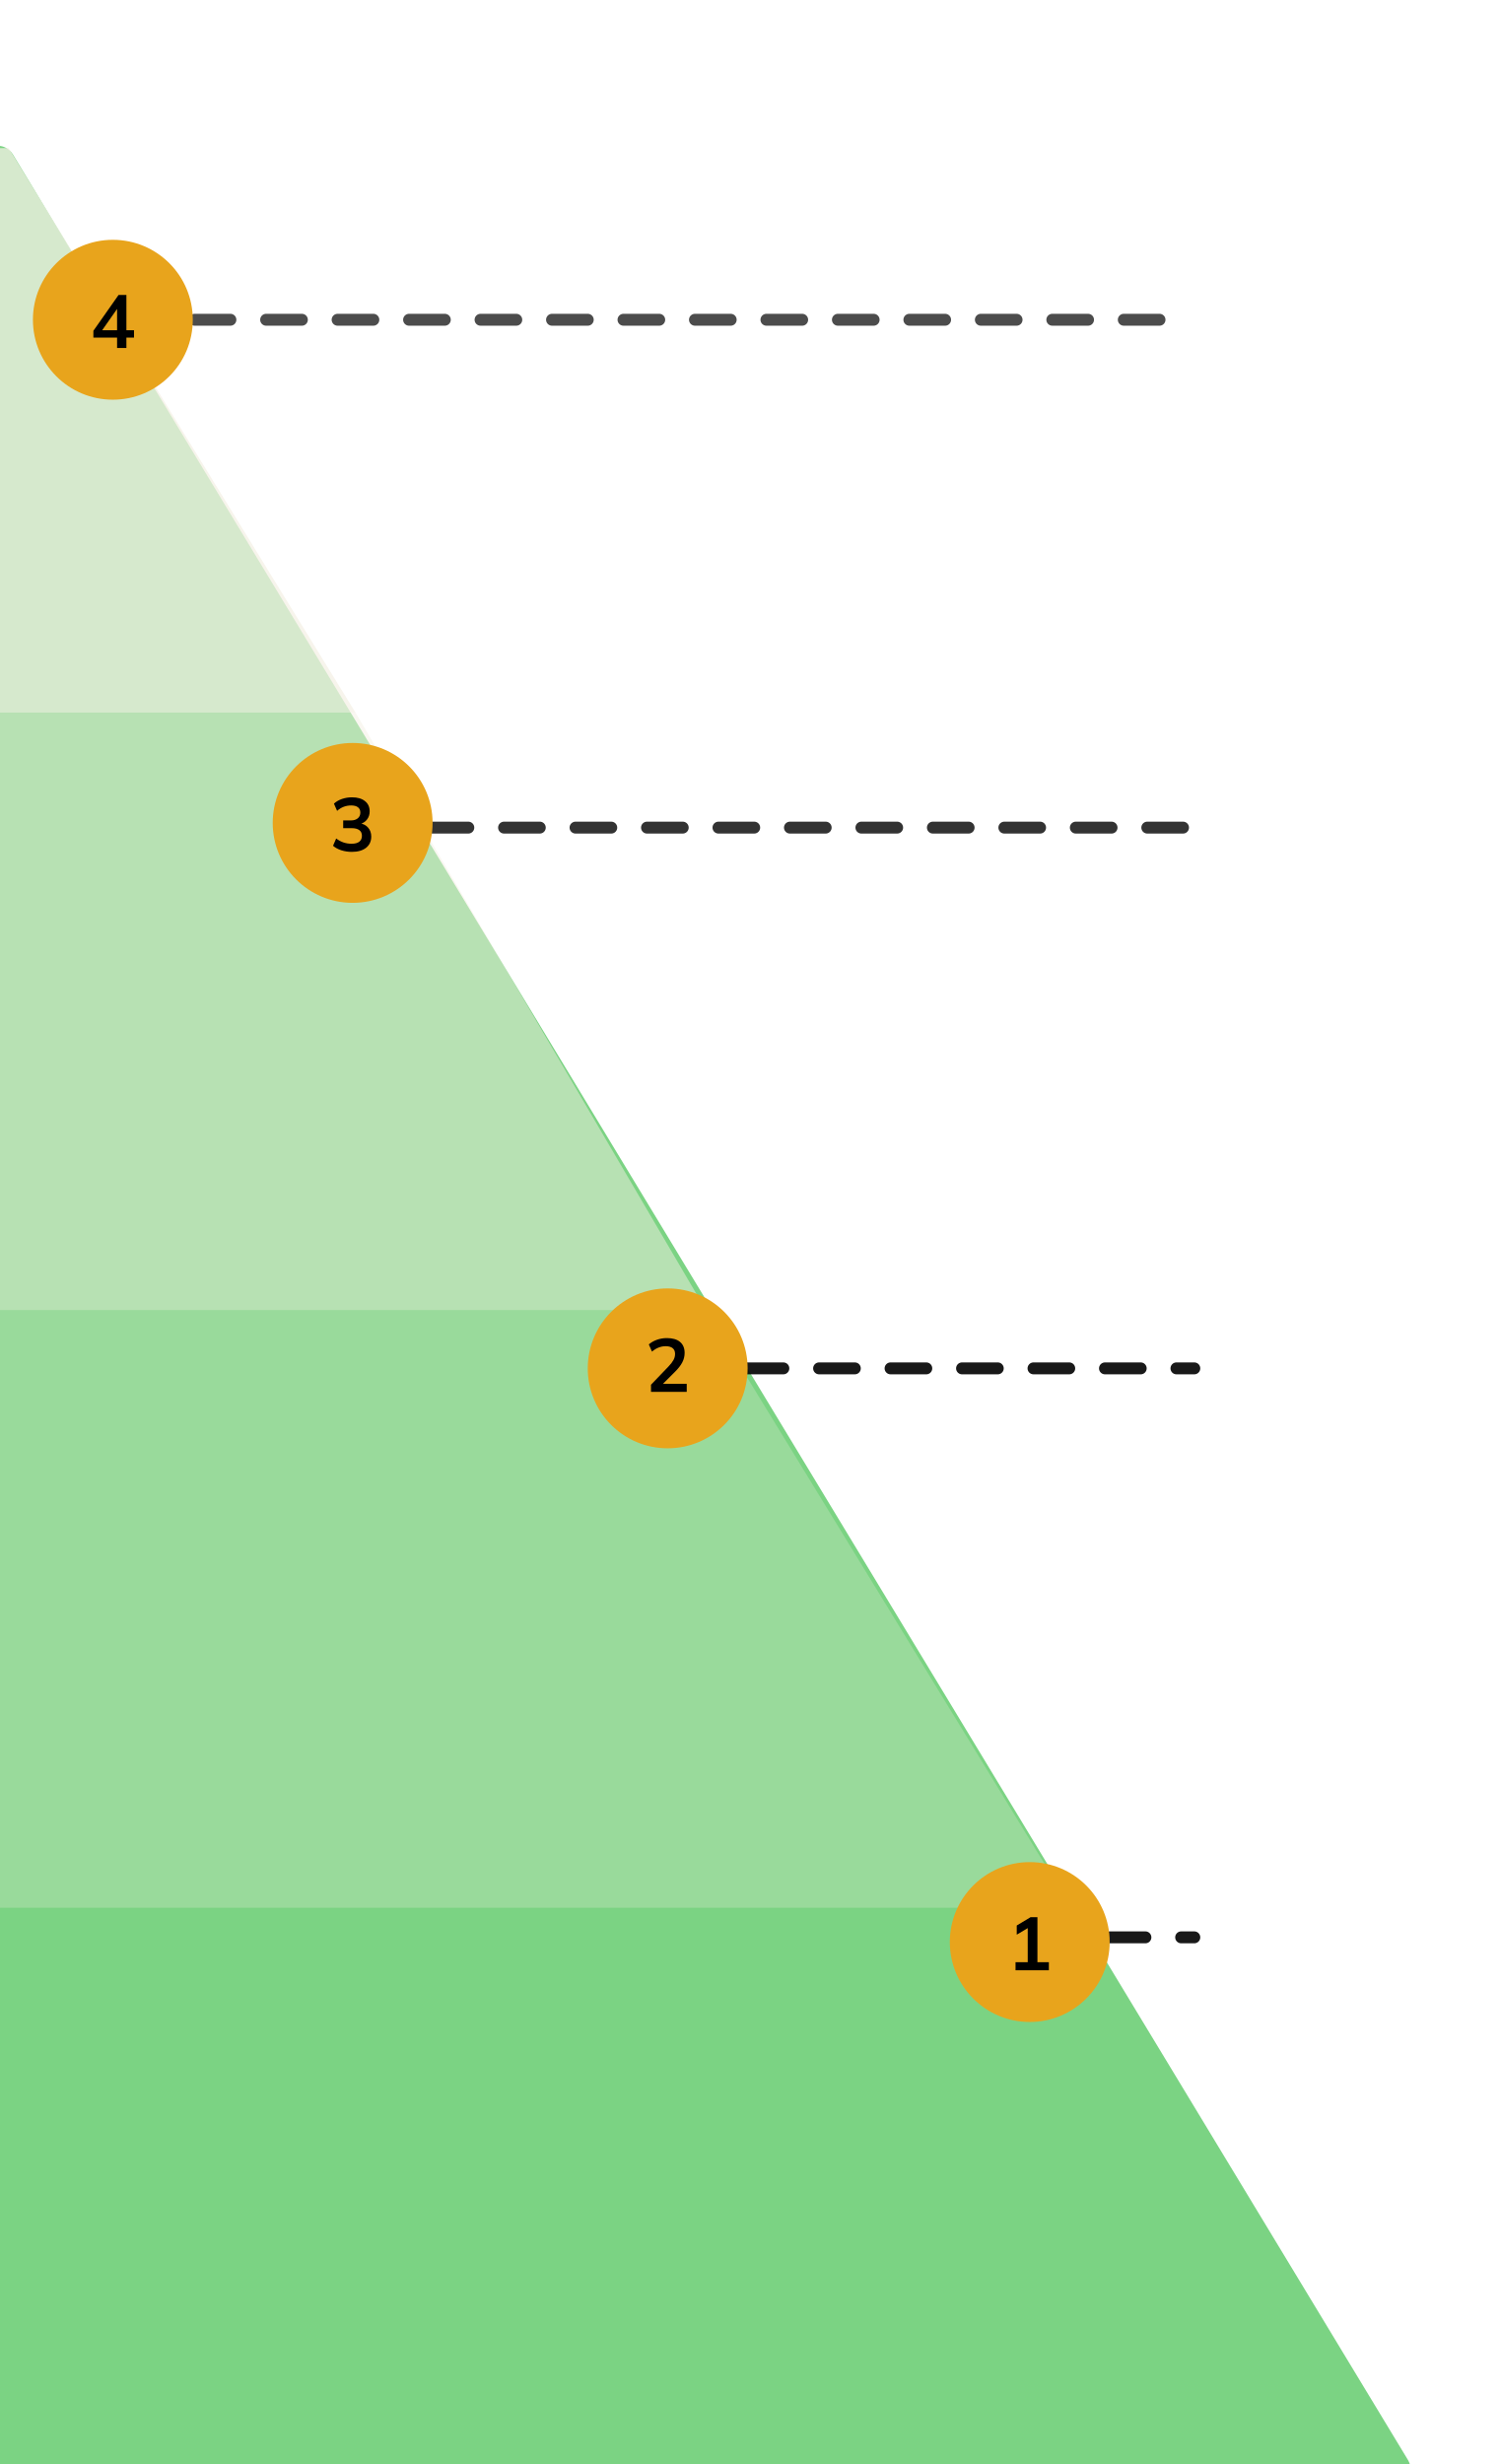
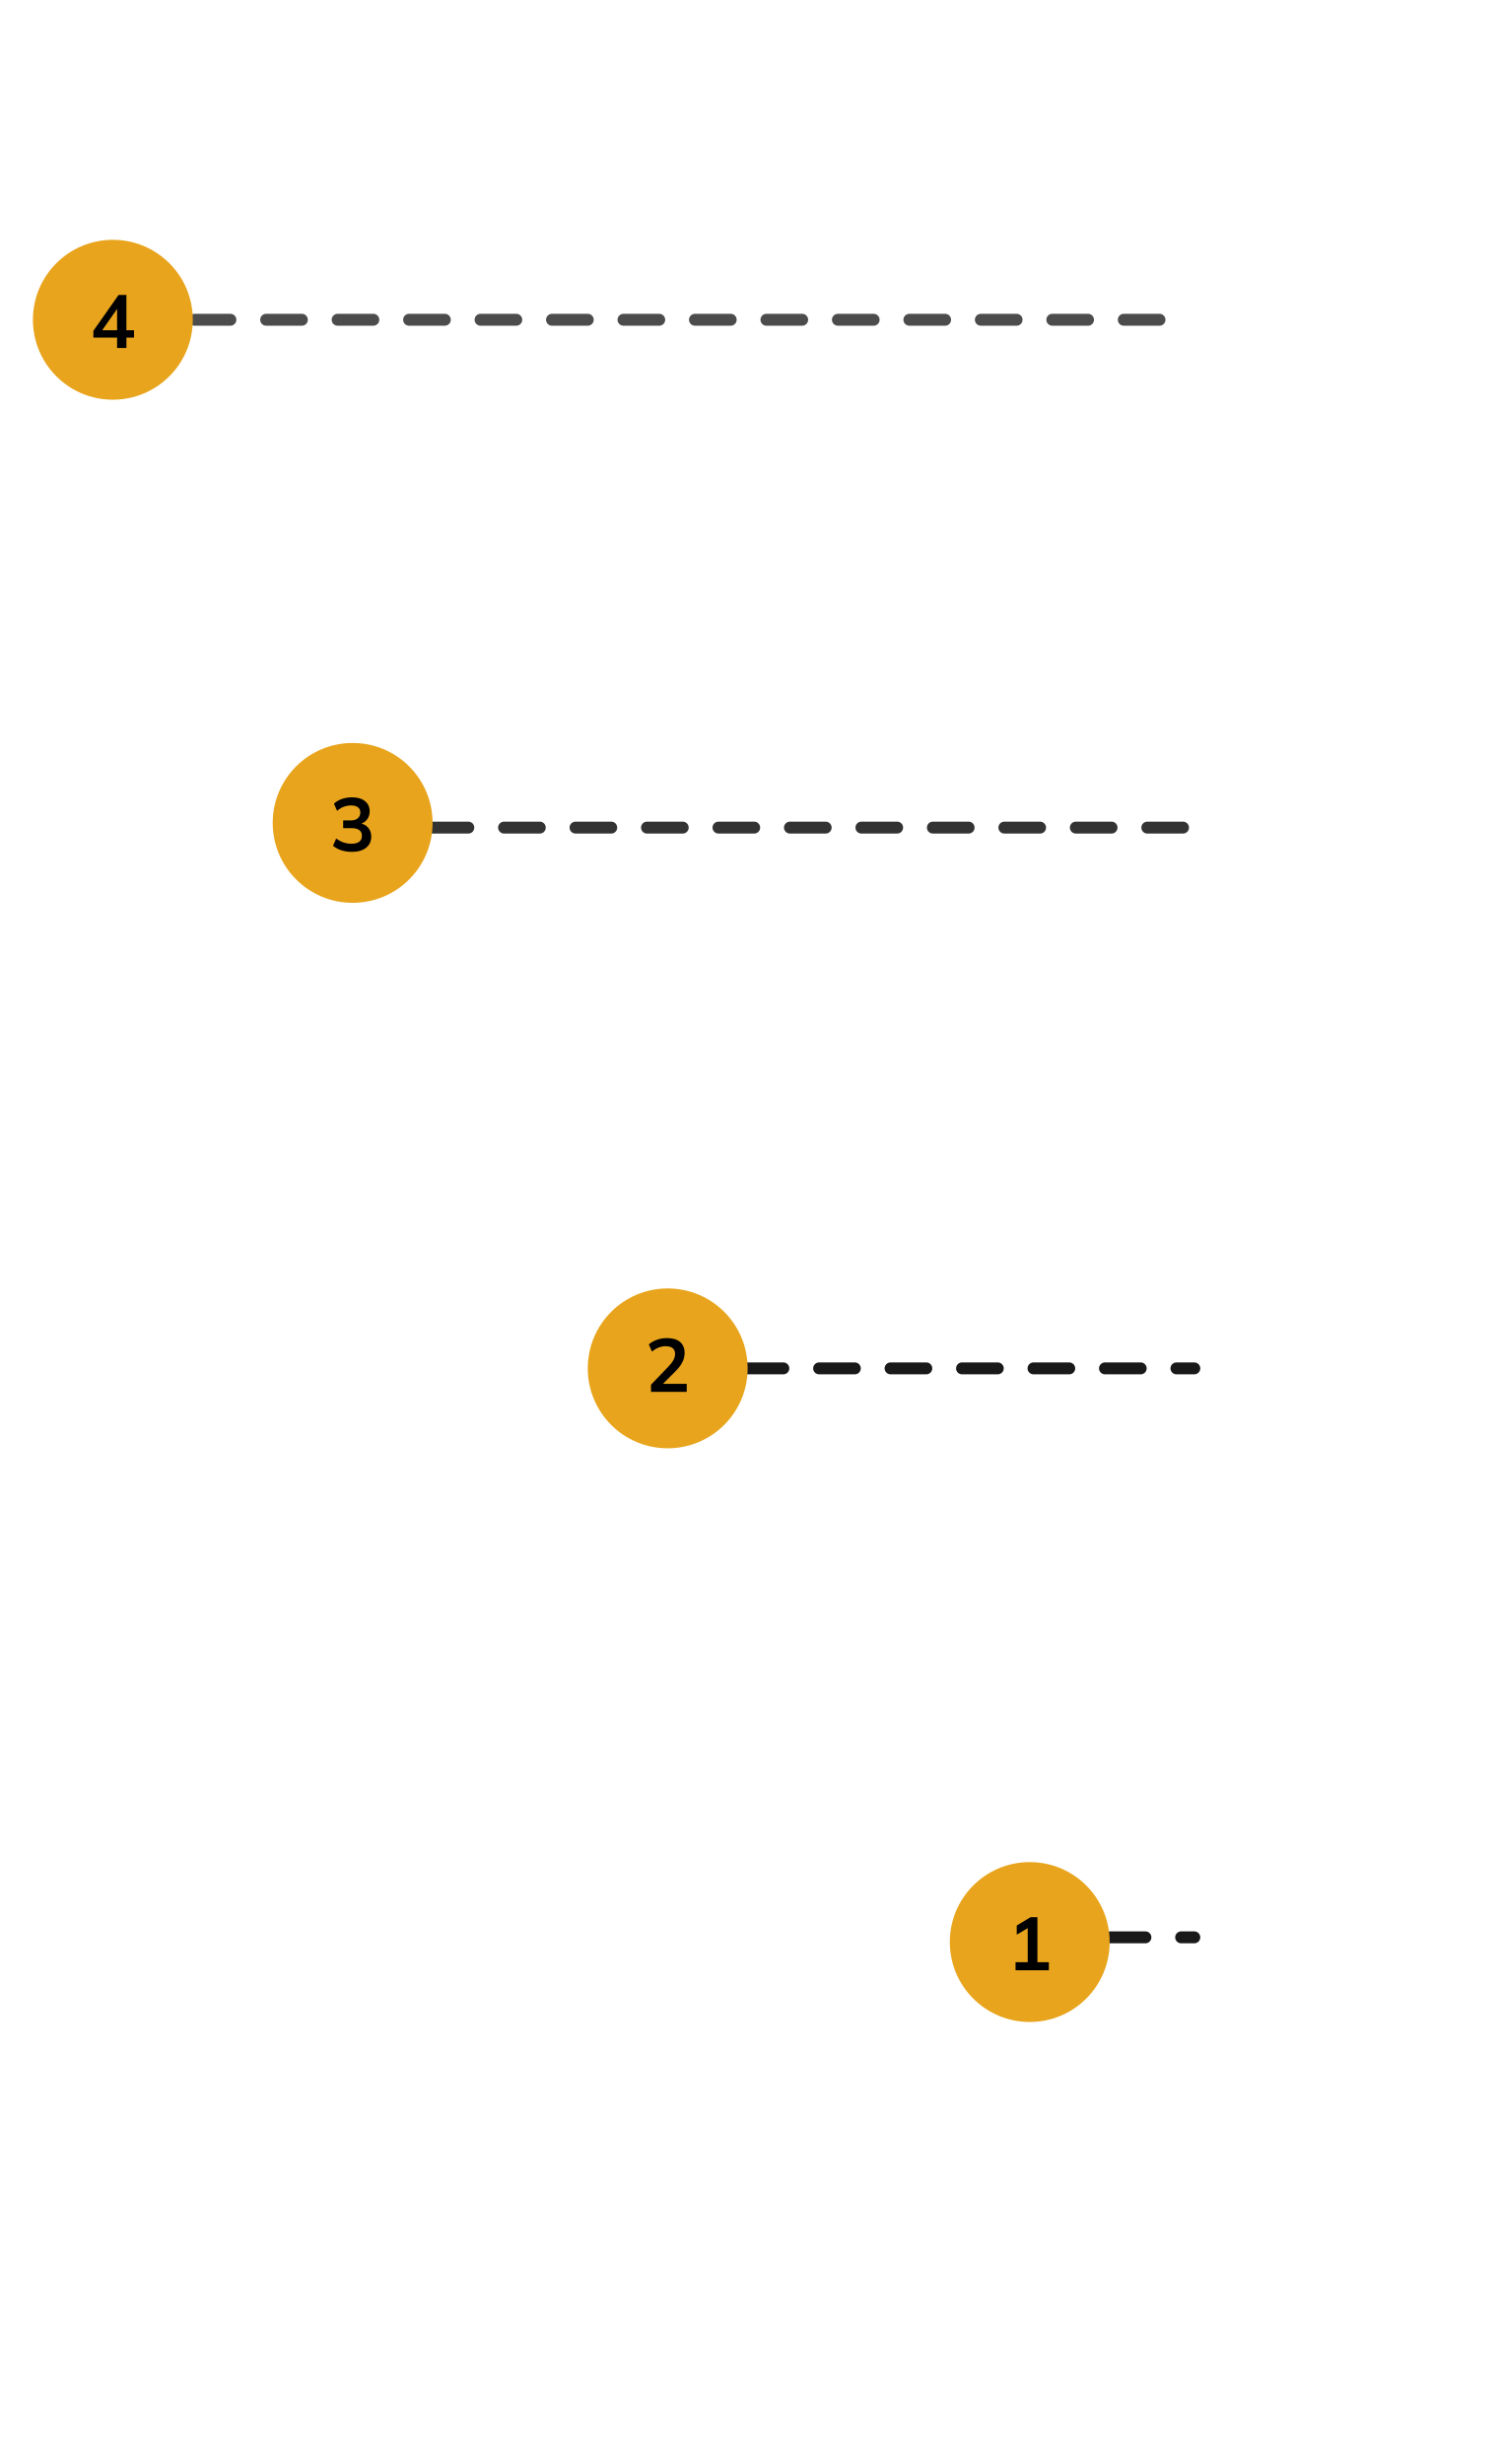
<svg xmlns="http://www.w3.org/2000/svg" width="319" height="524" viewbox="0 0 319 524" fill="none">
  <mask id="a" width="319" height="555" x="0" y="0" maskUnits="userSpaceOnUse" style="mask-type:alpha">
    <path fill="#D9D9D9" d="M0 0h319v555H0z" />
  </mask>
  <g mask="url(#a)">
-     <path fill="#7BD383" d="M-3.74 32.838c1.483-2.45 4.997-2.45 6.48 0l296.693 490.295c1.553 2.567-.269 5.867-3.24 5.867h-593.386c-2.971 0-4.793-3.3-3.24-5.867L-3.74 32.838Z" />
-     <path fill="#F4F0E5" fill-opacity=".75" d="M-1.844 31.494h3.687L75.612 151.54H-75.027L-1.844 31.494Z" />
-     <path fill="#F4F0E5" fill-opacity=".5" d="M-75.027 151.539H75.612l74.526 127.081h-302.862l77.697-127.081Z" />
-     <path fill="#F4F0E5" fill-opacity=".25" d="M-151.138 278.62h301.276l77.698 127.081h-458.257l79.283-127.081Z" />
+     <path class="p1" d="M-3.74 32.838c1.483-2.45 4.997-2.45 6.48 0l296.693 490.295c1.553 2.567-.269 5.867-3.24 5.867h-593.386c-2.971 0-4.793-3.3-3.24-5.867L-3.74 32.838Z" />
+     <path class="p2" fill-opacity=".75" d="M-1.844 31.494h3.687L75.612 151.54H-75.027L-1.844 31.494Z" />
+     <path class="p3" fill-opacity=".5" d="M-75.027 151.539H75.612l74.526 127.081h-302.862l77.697-127.081Z" />
+     <path class="p4" fill-opacity=".25" d="M-151.138 278.62h301.276l77.698 127.081h-458.257l79.283-127.081Z" />
  </g>
  <path stroke="#000" stroke-dasharray="7.6 7.6" stroke-linecap="round" stroke-width="2.534" d="M159 291h95M236 412h18" opacity=".9" />
  <path stroke="#000" stroke-dasharray="7.6 7.6" stroke-linecap="round" stroke-width="2.534" d="M11 68h243" opacity=".7" />
  <path stroke="#000" stroke-dasharray="7.6 7.6" stroke-linecap="round" stroke-width="2.534" d="M92 176h162" opacity=".8" />
  <circle cx="219" cy="413" r="17" fill="#E8A41C" />
  <path fill="#000" d="M215.979 419v-1.712h2.592v-7.84h.992l-3.328 1.984v-1.952l2.928-1.76h1.472v9.568h2.432V419h-7.088Z" />
  <circle cx="142" cy="291" r="17" fill="#E8A41C" />
  <path fill="#000" d="M138.451 296v-1.52l3.744-3.904c.469-.491.816-.944 1.04-1.36a2.67 2.67 0 0 0 .336-1.28c0-.544-.171-.955-.512-1.232-.341-.277-.837-.416-1.488-.416-.523 0-1.024.096-1.504.288-.48.181-.949.469-1.408.864l-.672-1.536c.459-.405 1.024-.731 1.696-.976a6.3 6.3 0 0 1 2.144-.368c1.216 0 2.149.272 2.8.816.651.544.976 1.323.976 2.336a4.33 4.33 0 0 1-.496 2.016c-.331.629-.843 1.291-1.536 1.984l-3.12 3.12v-.544h5.6V296h-7.6Z" />
  <circle cx="75" cy="175" r="17" fill="#E8A41C" />
  <path fill="#000" d="M74.827 181.16a7.446 7.446 0 0 1-2.24-.336c-.715-.235-1.301-.555-1.76-.96l.672-1.552a5.422 5.422 0 0 0 1.552.848 5.387 5.387 0 0 0 1.712.272c.725 0 1.275-.144 1.648-.432.373-.288.56-.709.56-1.264 0-.533-.187-.933-.56-1.2-.362-.277-.896-.416-1.6-.416h-1.824v-1.648h1.648c.608 0 1.093-.149 1.456-.448.363-.299.544-.709.544-1.232 0-.491-.17-.864-.512-1.12-.33-.256-.81-.384-1.44-.384-1.13 0-2.128.384-2.992 1.152l-.672-1.536c.459-.427 1.024-.757 1.696-.992a6.54 6.54 0 0 1 2.144-.352c1.174 0 2.09.267 2.752.8.672.523 1.008 1.253 1.008 2.192 0 .672-.192 1.253-.576 1.744-.373.48-.89.8-1.552.96v-.192c.779.128 1.382.448 1.808.96.438.501.656 1.131.656 1.888 0 1.003-.368 1.797-1.104 2.384-.736.576-1.744.864-3.024.864Z" />
  <circle cx="24" cy="68" r="17" fill="#E8A41C" />
  <path fill="#000" d="M24.9 74v-2.208h-5.04v-1.44l5.36-7.632h1.663v7.504H28.5v1.568h-1.616V74H24.9Zm0-3.776v-5.072h.383l-3.888 5.552v-.48H24.9Z" />
</svg>
